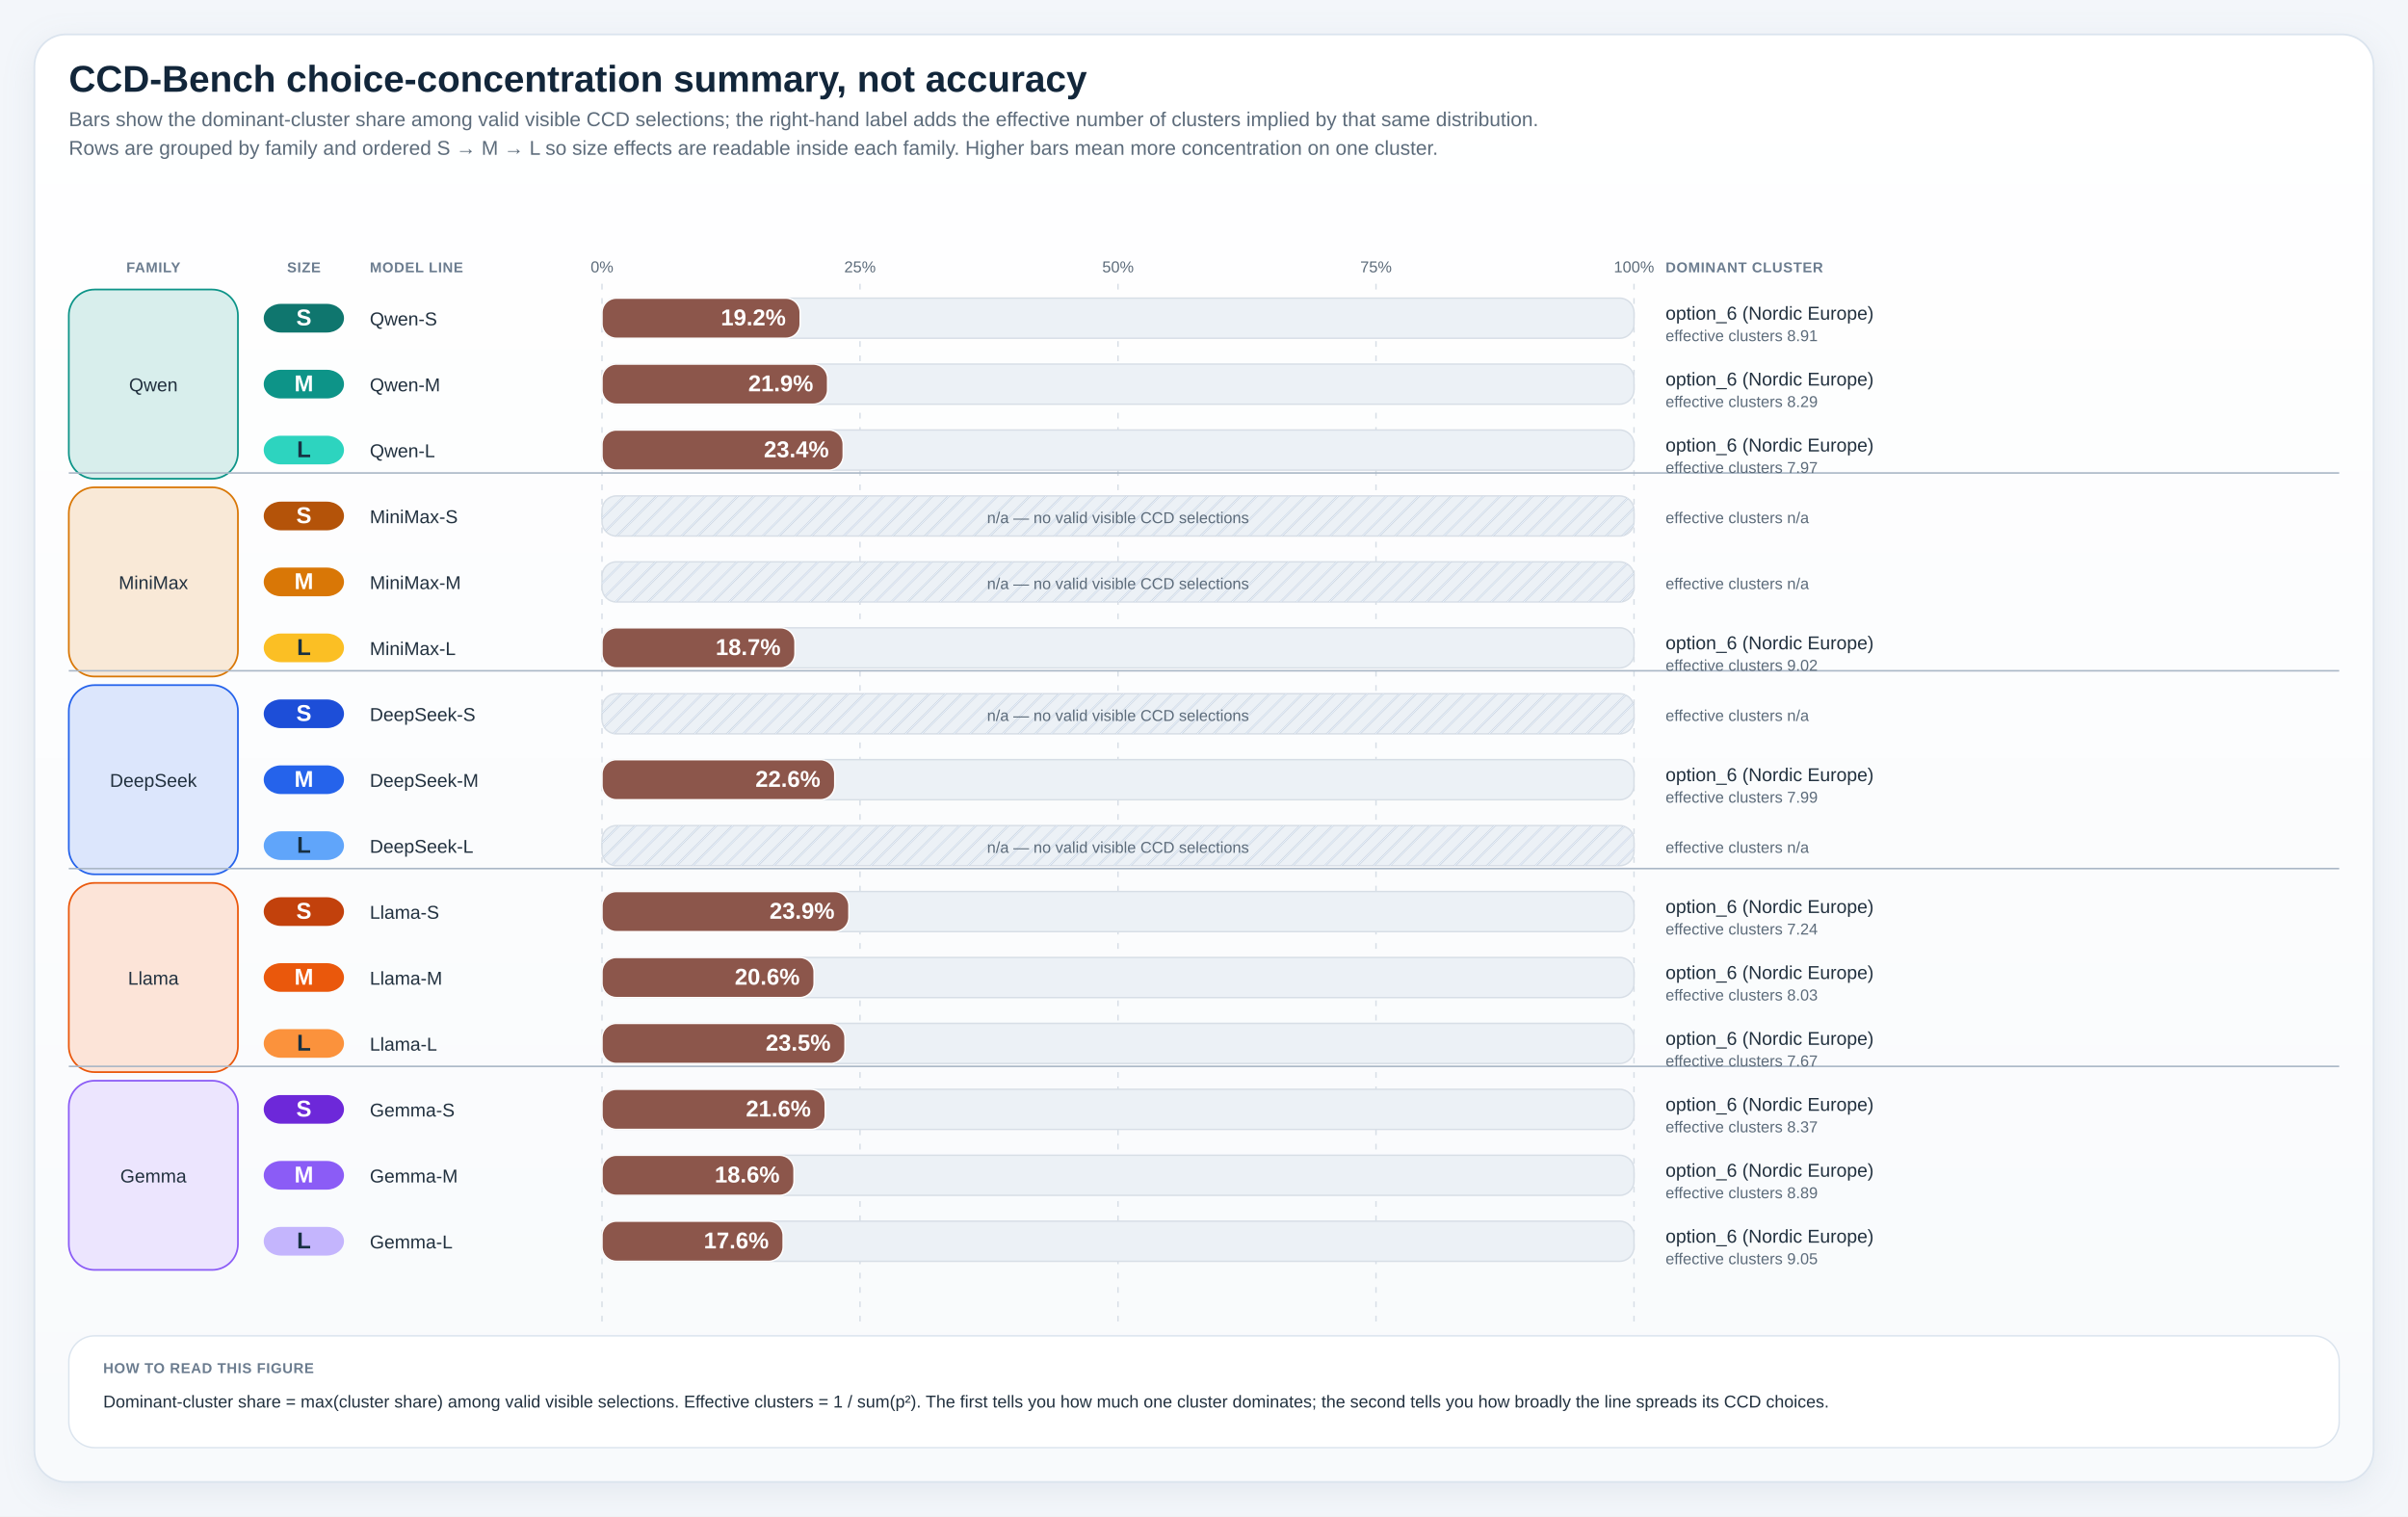
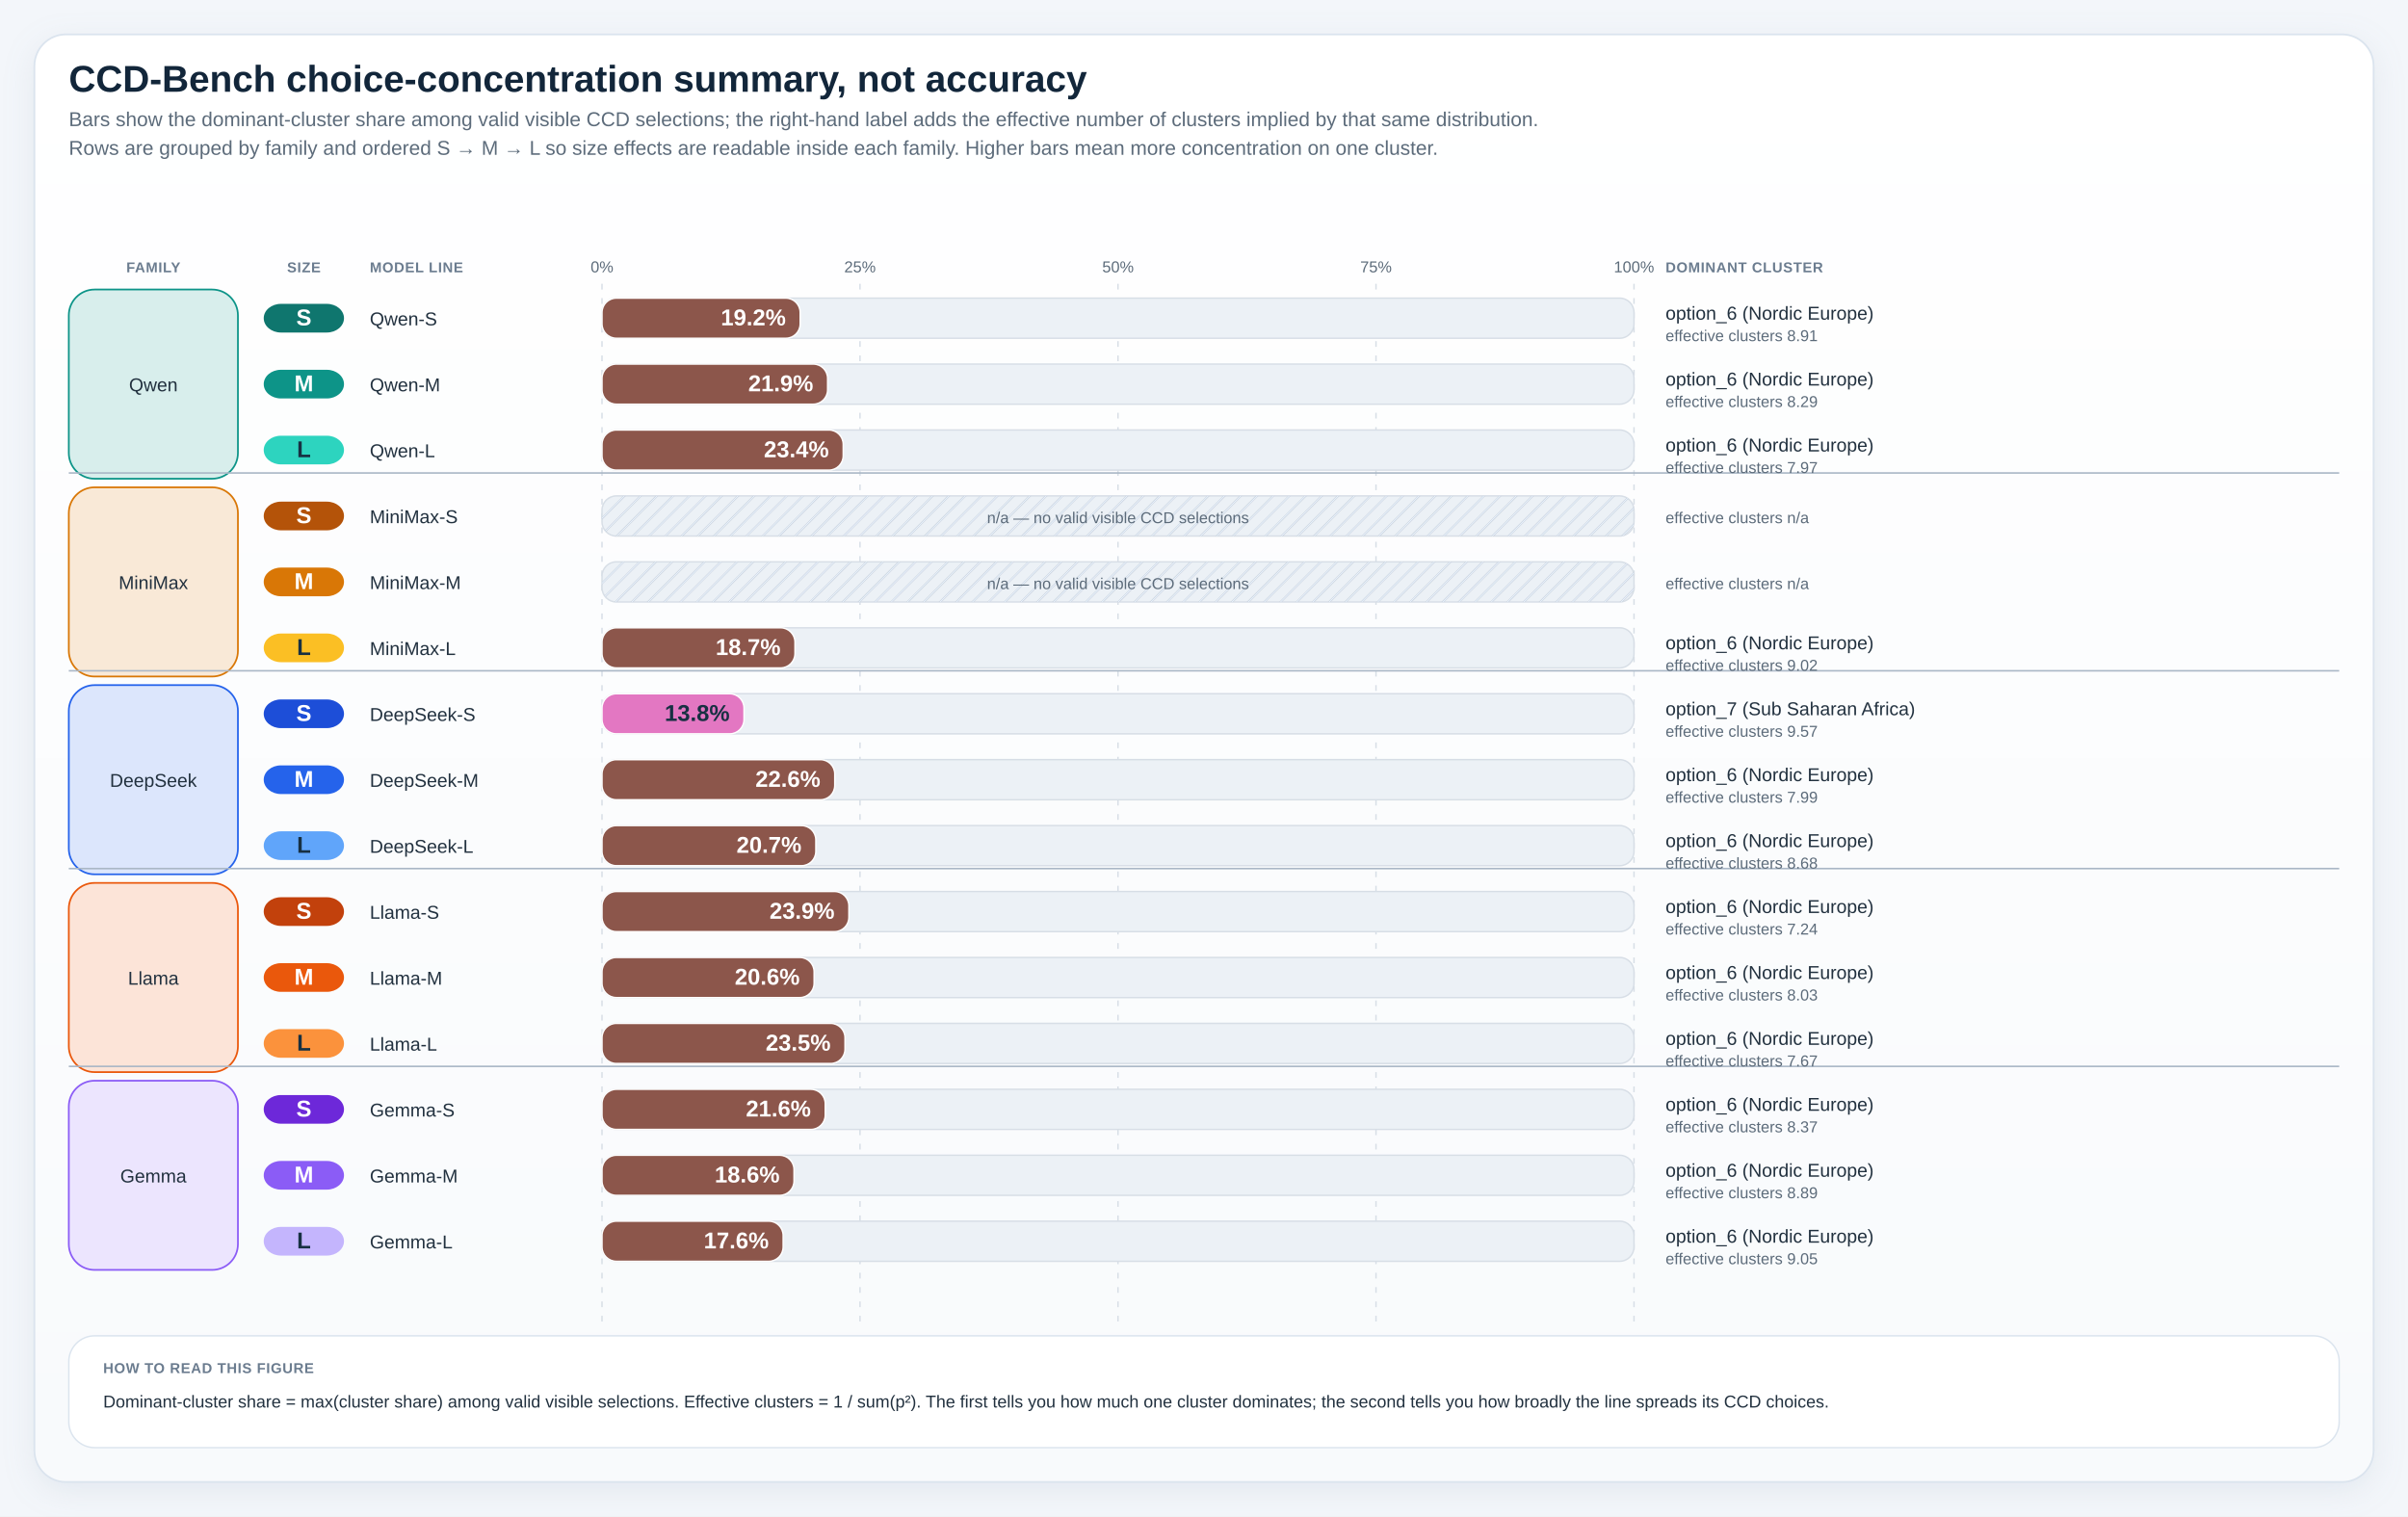
<svg xmlns="http://www.w3.org/2000/svg" viewBox="0 0 1680 1058" role="img" preserveAspectRatio="xMidYMin meet" style="max-width:100%;height:auto">
  <defs>
    <linearGradient id="panelGradient" x1="0" x2="0" y1="0" y2="1">
      <stop offset="0%" stop-color="#ffffff" />
      <stop offset="100%" stop-color="#f8fafc" />
    </linearGradient>
    <pattern id="diagonalHatch" width="8" height="8" patternUnits="userSpaceOnUse" patternTransform="rotate(45)">
      <line x1="0" y1="0" x2="0" y2="8" stroke="#cdd6e1" stroke-width="3" />
    </pattern>
    <filter id="softShadow" x="-20%" y="-20%" width="140%" height="140%">
      <feDropShadow dx="0" dy="6" stdDeviation="10" flood-color="#9fb0c2" flood-opacity="0.18" />
    </filter>
    <style>
.canvas { fill: #f3f6fa; }
.title { font: 700 26px 'IBM Plex Sans', 'Helvetica Neue', Arial, sans-serif; fill: #12263a; }
.subtitle { font: 400 14px 'IBM Plex Sans', 'Helvetica Neue', Arial, sans-serif; fill: #5c6b7a; }
.axis { font: 600 14px 'IBM Plex Sans', 'Helvetica Neue', Arial, sans-serif; fill: #22313f; }
.label { font: 500 13px 'IBM Plex Sans', 'Helvetica Neue', Arial, sans-serif; fill: #22313f; }
.metric { font: 700 20px 'IBM Plex Sans', 'Helvetica Neue', Arial, sans-serif; fill: #12263a; }
.celltext { font: 700 16px 'IBM Plex Sans', 'Helvetica Neue', Arial, sans-serif; fill: #ffffff; }
.celltext-dark { font: 700 16px 'IBM Plex Sans', 'Helvetica Neue', Arial, sans-serif; fill: #173042; }
.cellsub { font: 500 11px 'IBM Plex Sans', 'Helvetica Neue', Arial, sans-serif; fill: rgba(255,255,255,0.88); }
.cellsub-dark { font: 600 11px 'IBM Plex Sans', 'Helvetica Neue', Arial, sans-serif; fill: #385062; }
.body { font: 500 12px 'IBM Plex Sans', 'Helvetica Neue', Arial, sans-serif; fill: #22313f; }
.small { font: 500 11px 'IBM Plex Sans', 'Helvetica Neue', Arial, sans-serif; fill: #5c6b7a; }
.tiny { font: 600 10px 'IBM Plex Sans', 'Helvetica Neue', Arial, sans-serif; fill: #6b7c8f; letter-spacing: 0.04em; }
.grid { fill: #ffffff; stroke: #d7dee6; stroke-width: 1.25; }
.panel { fill: url(#panelGradient); stroke: #dbe4ee; stroke-width: 1.25; filter: url(#softShadow); }
.subpanel { fill: #ffffff; stroke: #e2e8f0; stroke-width: 1; }
.legend-card { fill: #ffffff; stroke: #dbe4ee; stroke-width: 1; }
.guide { stroke: #d7dee6; stroke-width: 1; stroke-dasharray: 4 6; }
.baseline { stroke: #aab7c6; stroke-width: 1.1; }
.muted-cell { fill: #eef2f7; stroke: #d7dee6; stroke-width: 1; }
.muted-bar { fill: #ecf1f6; stroke: #d7dee6; stroke-width: 1; }
.outline { stroke: rgba(255,255,255,0.9); stroke-width: 1; }
</style>
  </defs>
  <rect x="0" y="0" width="1680" height="1058" class="canvas" />
  <rect x="24" y="24" width="1632" height="1010" rx="22" class="panel" />
  <text x="48" y="64" class="title">CCD-Bench choice-concentration summary, not accuracy</text>
  <text x="48" y="88" class="subtitle">Bars show the dominant-cluster share among valid visible CCD selections; the right-hand label adds the effective number of clusters implied by that same distribution.</text>
  <text x="48" y="108" class="subtitle">Rows are grouped by family and ordered S → M → L so size effects are readable inside each family. Higher bars mean more concentration on one cluster.</text>
  <text x="107.00" y="190" text-anchor="middle" class="tiny">FAMILY</text>
  <text x="212.00" y="190" text-anchor="middle" class="tiny">SIZE</text>
  <text x="258" y="190" class="tiny">MODEL LINE</text>
  <text x="1162" y="190" class="tiny">DOMINANT CLUSTER</text>
  <line x1="420.00" y1="198" x2="420.00" y2="924" class="guide" />
  <text x="420.00" y="190" text-anchor="middle" class="small">0%</text>
  <line x1="600.00" y1="198" x2="600.00" y2="924" class="guide" />
  <text x="600.00" y="190" text-anchor="middle" class="small">25%</text>
  <line x1="780.00" y1="198" x2="780.00" y2="924" class="guide" />
  <text x="780.00" y="190" text-anchor="middle" class="small">50%</text>
  <line x1="960.00" y1="198" x2="960.00" y2="924" class="guide" />
  <text x="960.00" y="190" text-anchor="middle" class="small">75%</text>
  <line x1="1140.00" y1="198" x2="1140.00" y2="924" class="guide" />
  <text x="1140.00" y="190" text-anchor="middle" class="small">100%</text>
  <rect x="48" y="202" width="118" height="132" rx="18" fill="#d8eeec" stroke="#0d9488" stroke-width="1.2" />
  <text x="107.00" y="273.00" text-anchor="middle" class="label">Qwen</text>
  <rect x="48" y="340" width="118" height="132" rx="18" fill="#f9e9d7" stroke="#d97706" stroke-width="1.2" />
  <text x="107.00" y="411.00" text-anchor="middle" class="label">MiniMax</text>
  <line x1="48" y1="330.00" x2="1632" y2="330.00" class="baseline" />
  <rect x="48" y="478" width="118" height="132" rx="18" fill="#dce6fc" stroke="#2563eb" stroke-width="1.2" />
  <text x="107.00" y="549.00" text-anchor="middle" class="label">DeepSeek</text>
  <line x1="48" y1="468.00" x2="1632" y2="468.00" class="baseline" />
  <rect x="48" y="616" width="118" height="132" rx="18" fill="#fce4d8" stroke="#ea580c" stroke-width="1.2" />
  <text x="107.00" y="687.00" text-anchor="middle" class="label">Llama</text>
  <line x1="48" y1="606.00" x2="1632" y2="606.00" class="baseline" />
  <rect x="48" y="754" width="118" height="132" rx="18" fill="#ece5fe" stroke="#8b5cf6" stroke-width="1.2" />
  <text x="107.00" y="825.00" text-anchor="middle" class="label">Gemma</text>
  <line x1="48" y1="744.00" x2="1632" y2="744.00" class="baseline" />
  <rect x="184" y="212" width="56" height="20" rx="12" fill="#0f766e" />
  <text x="212.00" y="227.00" text-anchor="middle" class="celltext">S</text>
  <text x="258" y="227.00" class="label">Qwen-S</text>
  <rect x="420" y="208" width="720" height="28" rx="10" class="muted-bar" />
  <rect x="420" y="208" width="138.26" height="28" rx="10" fill="#8c564b" stroke="#ffffff" stroke-width="1" />
  <text x="548.26" y="227.00" text-anchor="end" class="celltext">19.2%</text>
  <text x="1162" y="223.00" class="label">option_6 (Nordic Europe)</text>
  <text x="1162" y="238.00" class="small">effective clusters 8.91</text>
  <rect x="184" y="258" width="56" height="20" rx="12" fill="#0d9488" />
  <text x="212.00" y="273.00" text-anchor="middle" class="celltext">M</text>
  <text x="258" y="273.00" class="label">Qwen-M</text>
  <rect x="420" y="254" width="720" height="28" rx="10" class="muted-bar" />
  <rect x="420" y="254" width="157.40" height="28" rx="10" fill="#8c564b" stroke="#ffffff" stroke-width="1" />
  <text x="567.40" y="273.00" text-anchor="end" class="celltext">21.9%</text>
  <text x="1162" y="269.00" class="label">option_6 (Nordic Europe)</text>
  <text x="1162" y="284.00" class="small">effective clusters 8.29</text>
  <rect x="184" y="304" width="56" height="20" rx="12" fill="#2dd4bf" />
  <text x="212.00" y="319.00" text-anchor="middle" class="celltext-dark">L</text>
  <text x="258" y="319.00" class="label">Qwen-L</text>
  <rect x="420" y="300" width="720" height="28" rx="10" class="muted-bar" />
  <rect x="420" y="300" width="168.29" height="28" rx="10" fill="#8c564b" stroke="#ffffff" stroke-width="1" />
  <text x="578.29" y="319.00" text-anchor="end" class="celltext">23.4%</text>
  <text x="1162" y="315.00" class="label">option_6 (Nordic Europe)</text>
  <text x="1162" y="330.00" class="small">effective clusters 7.97</text>
  <rect x="184" y="350" width="56" height="20" rx="12" fill="#b45309" />
  <text x="212.00" y="365.00" text-anchor="middle" class="celltext">S</text>
  <text x="258" y="365.00" class="label">MiniMax-S</text>
  <rect x="420" y="346" width="720" height="28" rx="10" class="muted-bar" />
  <rect x="420" y="346" width="720" height="28" rx="10" fill="url(#diagonalHatch)" opacity="0.85" />
  <text x="780.00" y="365.00" text-anchor="middle" class="small">n/a — no valid visible CCD selections</text>
  <text x="1162" y="365.00" class="small">effective clusters n/a</text>
  <rect x="184" y="396" width="56" height="20" rx="12" fill="#d97706" />
  <text x="212.00" y="411.00" text-anchor="middle" class="celltext">M</text>
  <text x="258" y="411.00" class="label">MiniMax-M</text>
  <rect x="420" y="392" width="720" height="28" rx="10" class="muted-bar" />
  <rect x="420" y="392" width="720" height="28" rx="10" fill="url(#diagonalHatch)" opacity="0.85" />
  <text x="780.00" y="411.00" text-anchor="middle" class="small">n/a — no valid visible CCD selections</text>
  <text x="1162" y="411.00" class="small">effective clusters n/a</text>
  <rect x="184" y="442" width="56" height="20" rx="12" fill="#fbbf24" />
  <text x="212.00" y="457.00" text-anchor="middle" class="celltext-dark">L</text>
  <text x="258" y="457.00" class="label">MiniMax-L</text>
  <rect x="420" y="438" width="720" height="28" rx="10" class="muted-bar" />
  <rect x="420" y="438" width="134.63" height="28" rx="10" fill="#8c564b" stroke="#ffffff" stroke-width="1" />
  <text x="544.63" y="457.00" text-anchor="end" class="celltext">18.7%</text>
  <text x="1162" y="453.00" class="label">option_6 (Nordic Europe)</text>
  <text x="1162" y="468.00" class="small">effective clusters 9.02</text>
  <rect x="184" y="488" width="56" height="20" rx="12" fill="#1d4ed8" />
  <text x="212.00" y="503.00" text-anchor="middle" class="celltext">S</text>
  <text x="258" y="503.00" class="label">DeepSeek-S</text>
  <rect x="420" y="484" width="720" height="28" rx="10" class="muted-bar" />
-   <rect x="420" y="484" width="720" height="28" rx="10" fill="url(#diagonalHatch)" opacity="0.85" />
-   <text x="780.00" y="503.00" text-anchor="middle" class="small">n/a — no valid visible CCD selections</text>
-   <text x="1162" y="503.00" class="small">effective clusters n/a</text>
+   <rect x="420" y="484" width="99.08" height="28" rx="10" fill="#e377c2" stroke="#ffffff" stroke-width="1" />
+   <text x="509.08" y="503.00" text-anchor="end" class="celltext-dark">13.8%</text>
+   <text x="1162" y="499.00" class="label">option_7 (Sub Saharan Africa)</text>
+   <text x="1162" y="514.00" class="small">effective clusters 9.57</text>
  <rect x="184" y="534" width="56" height="20" rx="12" fill="#2563eb" />
  <text x="212.00" y="549.00" text-anchor="middle" class="celltext">M</text>
  <text x="258" y="549.00" class="label">DeepSeek-M</text>
  <rect x="420" y="530" width="720" height="28" rx="10" class="muted-bar" />
  <rect x="420" y="530" width="162.39" height="28" rx="10" fill="#8c564b" stroke="#ffffff" stroke-width="1" />
  <text x="572.39" y="549.00" text-anchor="end" class="celltext">22.6%</text>
  <text x="1162" y="545.00" class="label">option_6 (Nordic Europe)</text>
  <text x="1162" y="560.00" class="small">effective clusters 7.99</text>
  <rect x="184" y="580" width="56" height="20" rx="12" fill="#60a5fa" />
  <text x="212.00" y="595.00" text-anchor="middle" class="celltext-dark">L</text>
  <text x="258" y="595.00" class="label">DeepSeek-L</text>
  <rect x="420" y="576" width="720" height="28" rx="10" class="muted-bar" />
-   <rect x="420" y="576" width="720" height="28" rx="10" fill="url(#diagonalHatch)" opacity="0.85" />
-   <text x="780.00" y="595.00" text-anchor="middle" class="small">n/a — no valid visible CCD selections</text>
-   <text x="1162" y="595.00" class="small">effective clusters n/a</text>
+   <rect x="420" y="576" width="149.19" height="28" rx="10" fill="#8c564b" stroke="#ffffff" stroke-width="1" />
+   <text x="559.19" y="595.00" text-anchor="end" class="celltext">20.7%</text>
+   <text x="1162" y="591.00" class="label">option_6 (Nordic Europe)</text>
+   <text x="1162" y="606.00" class="small">effective clusters 8.68</text>
  <rect x="184" y="626" width="56" height="20" rx="12" fill="#c2410c" />
  <text x="212.00" y="641.00" text-anchor="middle" class="celltext">S</text>
  <text x="258" y="641.00" class="label">Llama-S</text>
  <rect x="420" y="622" width="720" height="28" rx="10" class="muted-bar" />
  <rect x="420" y="622" width="172.25" height="28" rx="10" fill="#8c564b" stroke="#ffffff" stroke-width="1" />
  <text x="582.25" y="641.00" text-anchor="end" class="celltext">23.9%</text>
  <text x="1162" y="637.00" class="label">option_6 (Nordic Europe)</text>
  <text x="1162" y="652.00" class="small">effective clusters 7.24</text>
  <rect x="184" y="672" width="56" height="20" rx="12" fill="#ea580c" />
  <text x="212.00" y="687.00" text-anchor="middle" class="celltext">M</text>
  <text x="258" y="687.00" class="label">Llama-M</text>
  <rect x="420" y="668" width="720" height="28" rx="10" class="muted-bar" />
  <rect x="420" y="668" width="147.99" height="28" rx="10" fill="#8c564b" stroke="#ffffff" stroke-width="1" />
  <text x="557.99" y="687.00" text-anchor="end" class="celltext">20.6%</text>
  <text x="1162" y="683.00" class="label">option_6 (Nordic Europe)</text>
  <text x="1162" y="698.00" class="small">effective clusters 8.03</text>
  <rect x="184" y="718" width="56" height="20" rx="12" fill="#fb923c" />
  <text x="212.00" y="733.00" text-anchor="middle" class="celltext-dark">L</text>
  <text x="258" y="733.00" class="label">Llama-L</text>
  <rect x="420" y="714" width="720" height="28" rx="10" class="muted-bar" />
  <rect x="420" y="714" width="169.54" height="28" rx="10" fill="#8c564b" stroke="#ffffff" stroke-width="1" />
  <text x="579.54" y="733.00" text-anchor="end" class="celltext">23.5%</text>
  <text x="1162" y="729.00" class="label">option_6 (Nordic Europe)</text>
  <text x="1162" y="744.00" class="small">effective clusters 7.67</text>
  <rect x="184" y="764" width="56" height="20" rx="12" fill="#6d28d9" />
  <text x="212.00" y="779.00" text-anchor="middle" class="celltext">S</text>
  <text x="258" y="779.00" class="label">Gemma-S</text>
  <rect x="420" y="760" width="720" height="28" rx="10" class="muted-bar" />
  <rect x="420" y="760" width="155.75" height="28" rx="10" fill="#8c564b" stroke="#ffffff" stroke-width="1" />
  <text x="565.75" y="779.00" text-anchor="end" class="celltext">21.6%</text>
  <text x="1162" y="775.00" class="label">option_6 (Nordic Europe)</text>
  <text x="1162" y="790.00" class="small">effective clusters 8.37</text>
  <rect x="184" y="810" width="56" height="20" rx="12" fill="#8b5cf6" />
  <text x="212.00" y="825.00" text-anchor="middle" class="celltext">M</text>
  <text x="258" y="825.00" class="label">Gemma-M</text>
  <rect x="420" y="806" width="720" height="28" rx="10" class="muted-bar" />
  <rect x="420" y="806" width="133.97" height="28" rx="10" fill="#8c564b" stroke="#ffffff" stroke-width="1" />
  <text x="543.97" y="825.00" text-anchor="end" class="celltext">18.6%</text>
  <text x="1162" y="821.00" class="label">option_6 (Nordic Europe)</text>
  <text x="1162" y="836.00" class="small">effective clusters 8.89</text>
  <rect x="184" y="856" width="56" height="20" rx="12" fill="#c4b5fd" />
  <text x="212.00" y="871.00" text-anchor="middle" class="celltext-dark">L</text>
  <text x="258" y="871.00" class="label">Gemma-L</text>
  <rect x="420" y="852" width="720" height="28" rx="10" class="muted-bar" />
  <rect x="420" y="852" width="126.38" height="28" rx="10" fill="#8c564b" stroke="#ffffff" stroke-width="1" />
  <text x="536.38" y="871.00" text-anchor="end" class="celltext">17.6%</text>
  <text x="1162" y="867.00" class="label">option_6 (Nordic Europe)</text>
  <text x="1162" y="882.00" class="small">effective clusters 9.05</text>
  <rect x="48" y="932" width="1584" height="78" rx="18" class="legend-card" />
  <text x="72" y="958" class="tiny">HOW TO READ THIS FIGURE</text>
  <text x="72" y="982" class="body">Dominant-cluster share = max(cluster share) among valid visible selections. Effective clusters = 1 / sum(p²). The first tells you how much one cluster dominates; the second tells you how broadly the line spreads its CCD choices.</text>
</svg>
